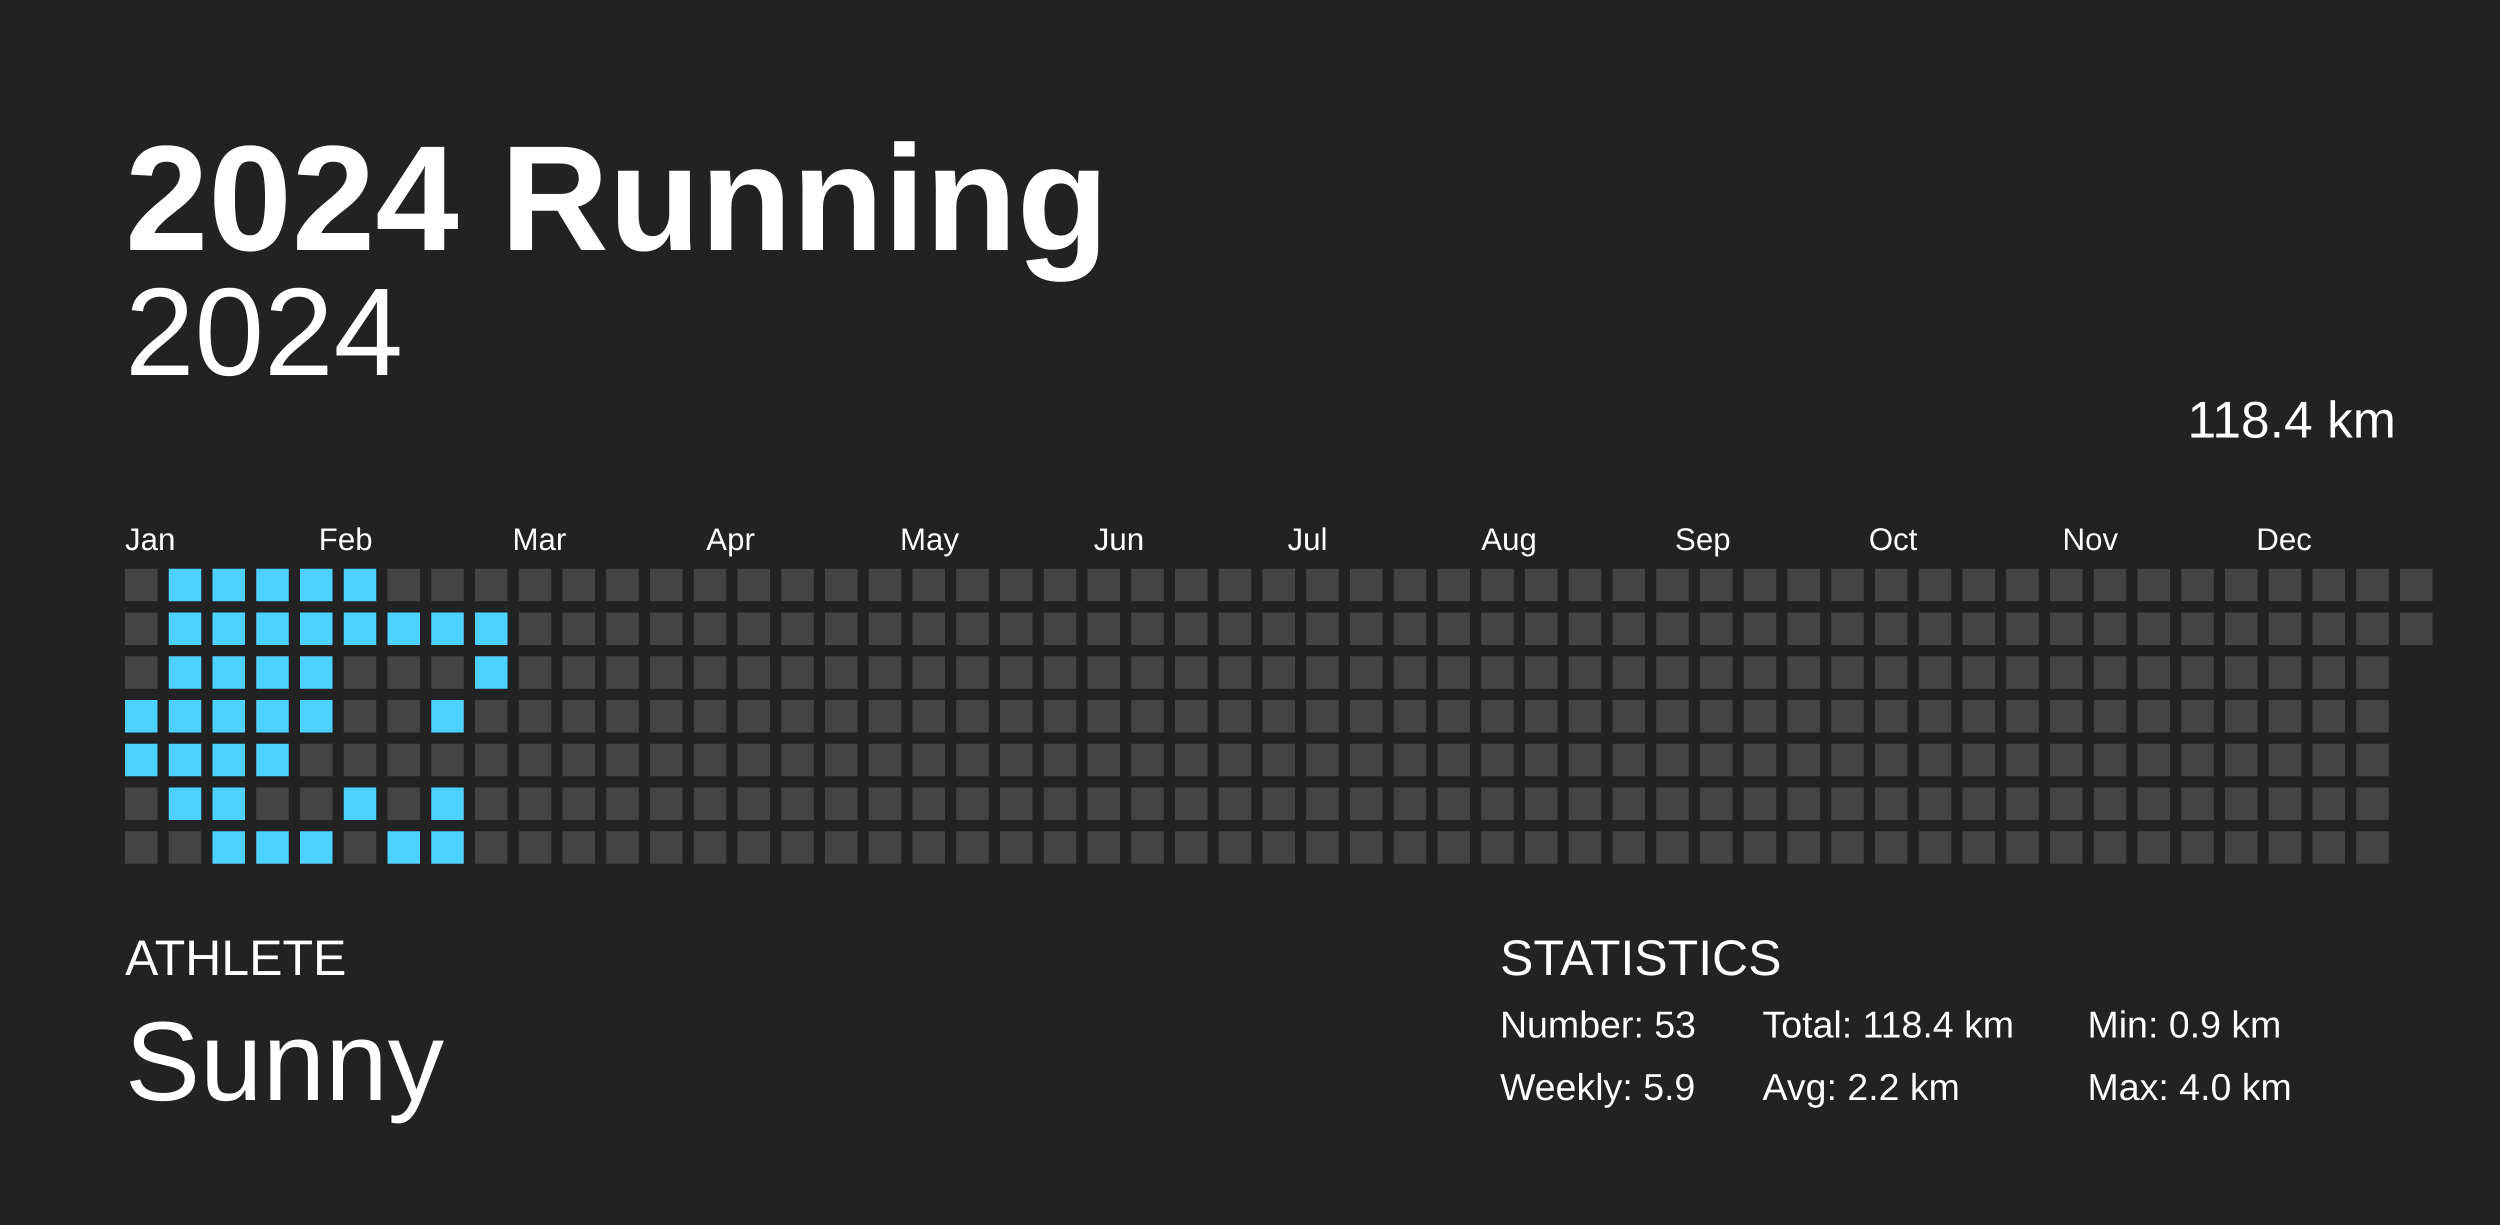
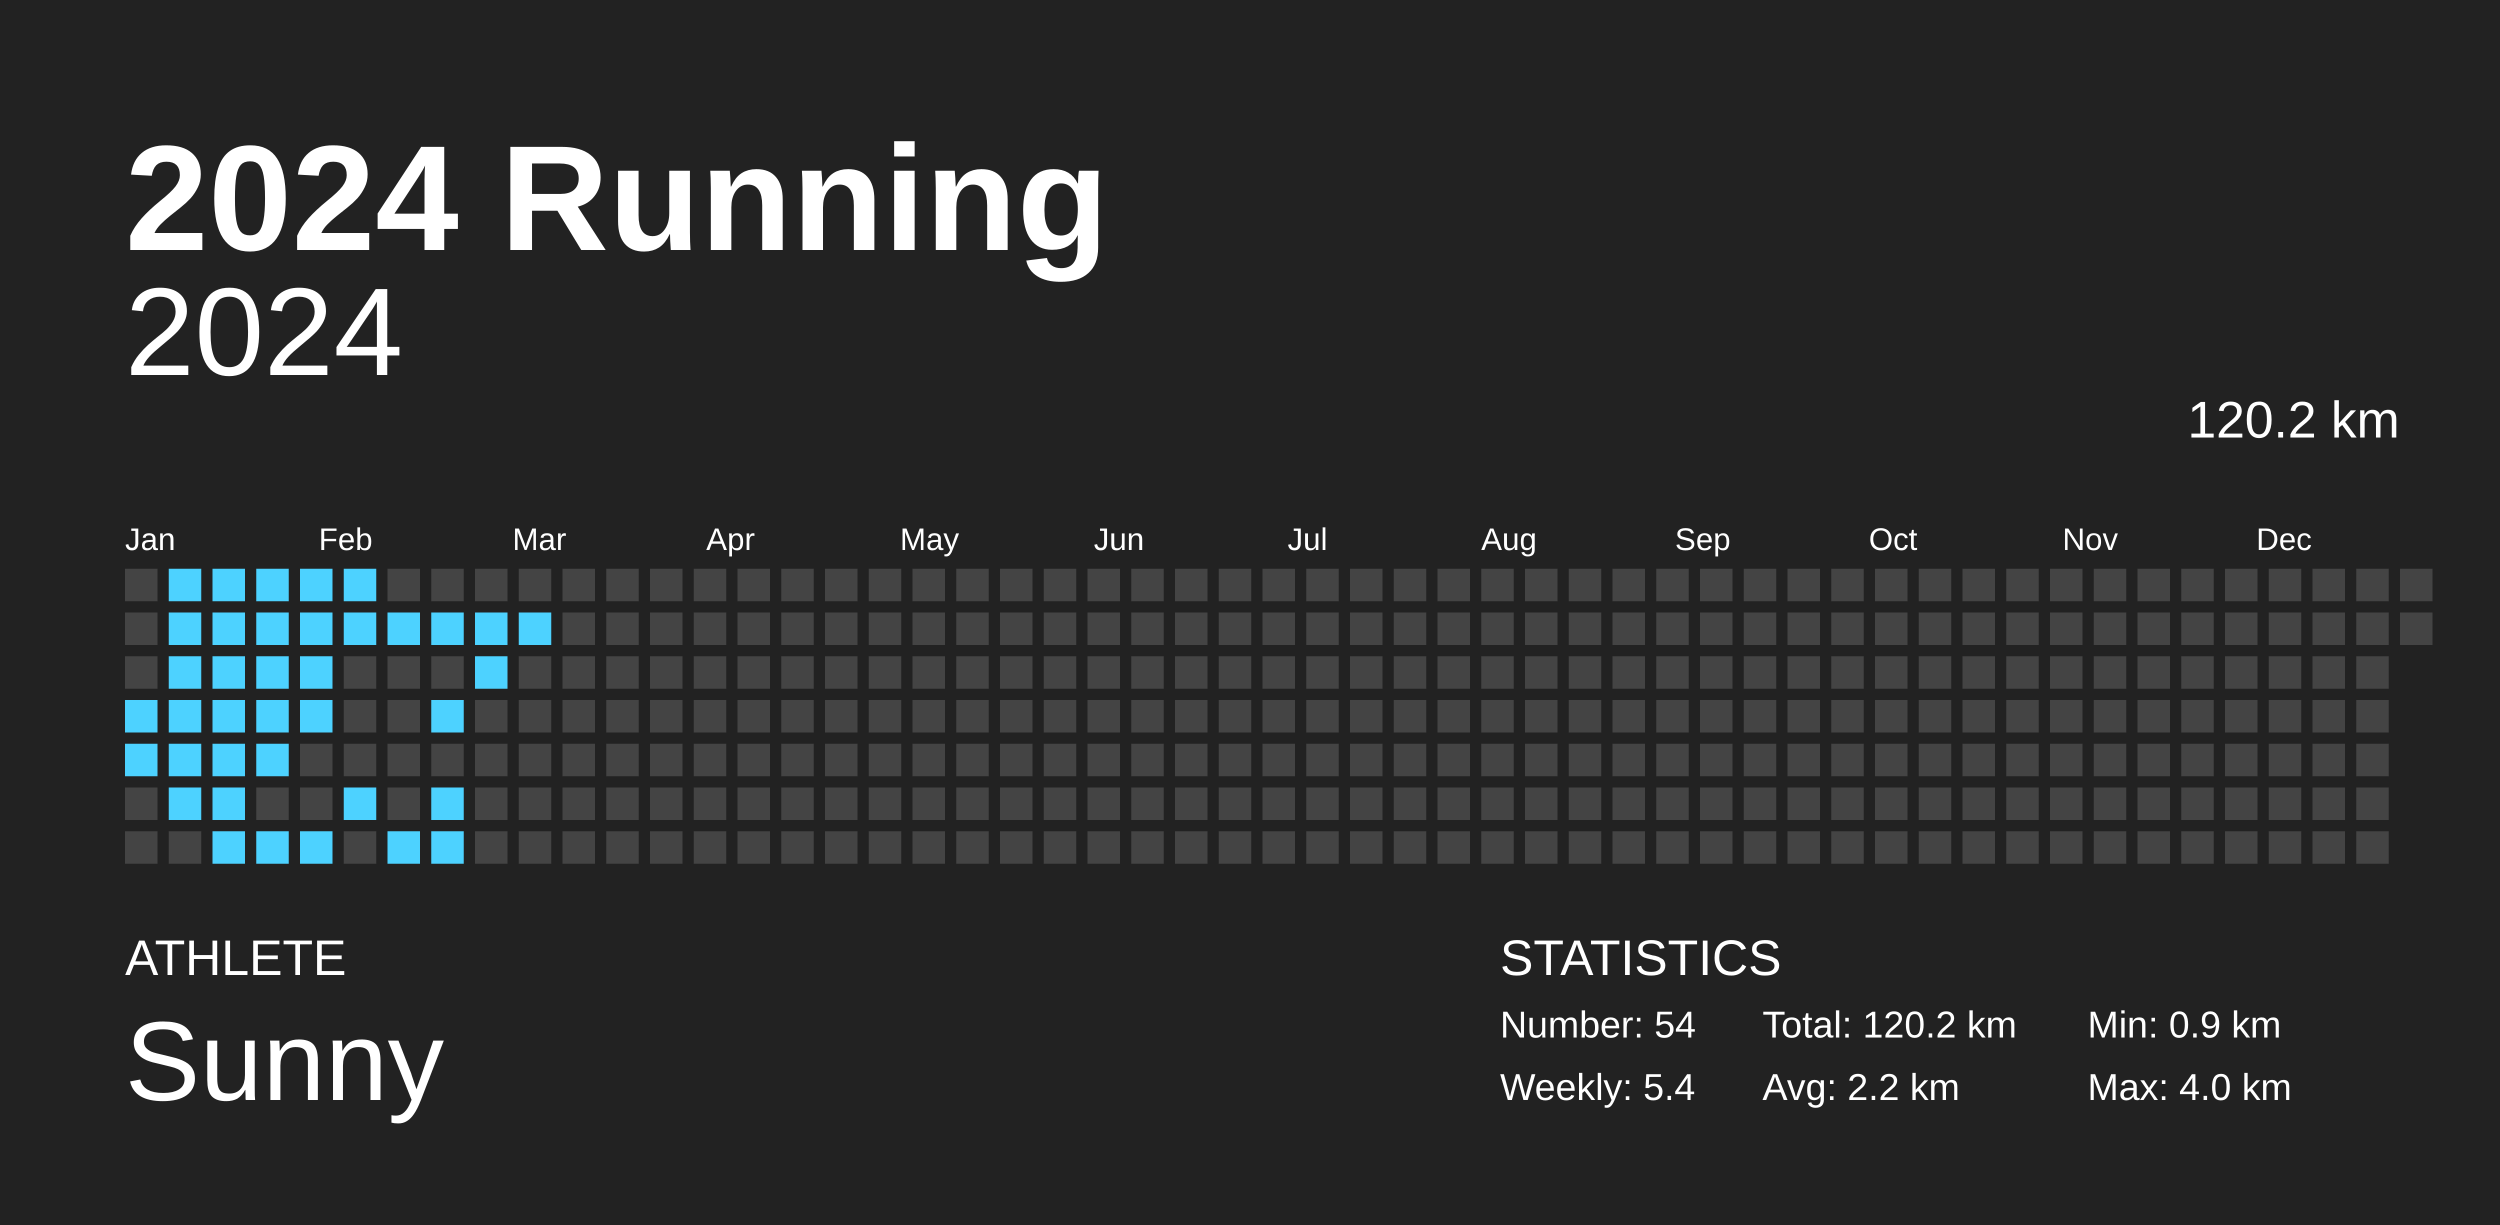
<svg xmlns="http://www.w3.org/2000/svg" baseProfile="full" height="98mm" version="1.1" viewBox="0,0,200,98" width="200mm">
  <defs />
  <rect fill="#222222" height="98" width="200" x="0" y="0" />
  <text fill="#FFFFFF" style="font-size:12px; font-family:Arial; font-weight:bold;" x="10" y="20">2024 Running</text>
  <text fill="#FFFFFF" style="font-size:4px; font-family:Arial" x="10" y="78">ATHLETE</text>
  <text fill="#FFFFFF" style="font-size:9px; font-family:Arial" x="10" y="88">Sunny</text>
  <text fill="#FFFFFF" style="font-size:4px; font-family:Arial" x="120" y="78">STATISTICS</text>
-   <text fill="#FFFFFF" style="font-size:3px; font-family:Arial" x="120" y="83">Number: 53</text>
-   <text fill="#FFFFFF" style="font-size:3px; font-family:Arial" x="120" y="88">Weekly: 5.9</text>
-   <text fill="#FFFFFF" style="font-size:3px; font-family:Arial" x="141" y="83">Total: 118.4 km</text>
+   <text fill="#FFFFFF" style="font-size:3px; font-family:Arial" x="120" y="83">Number: 54</text>
+   <text fill="#FFFFFF" style="font-size:3px; font-family:Arial" x="120" y="88">Weekly: 5.4</text>
+   <text fill="#FFFFFF" style="font-size:3px; font-family:Arial" x="141" y="83">Total: 120.2 km</text>
  <text fill="#FFFFFF" style="font-size:3px; font-family:Arial" x="141" y="88">Avg: 2.2 km</text>
  <text fill="#FFFFFF" style="font-size:3px; font-family:Arial" x="167" y="83">Min: 0.9 km</text>
  <text fill="#FFFFFF" style="font-size:3px; font-family:Arial" x="167" y="88">Max: 4.0 km</text>
  <text alignment-baseline="hanging" fill="#FFFFFF" style="font-size:10.0px; font-family:Arial;" x="10" y="30">2024</text>
-   <text alignment-baseline="hanging" fill="#FFFFFF" style="font-size:4.125px; font-family:Arial;" x="175" y="35">118.4 km</text>
+   <text alignment-baseline="hanging" fill="#FFFFFF" style="font-size:4.125px; font-family:Arial;" x="175" y="35">120.2 km</text>
  <text fill="#FFFFFF" style="font-size:2.5px; font-family:Arial" x="10.0" y="44">Jan</text>
  <text fill="#FFFFFF" style="font-size:2.5px; font-family:Arial" x="25.5" y="44">Feb</text>
  <text fill="#FFFFFF" style="font-size:2.5px; font-family:Arial" x="41.0" y="44">Mar</text>
  <text fill="#FFFFFF" style="font-size:2.5px; font-family:Arial" x="56.5" y="44">Apr</text>
  <text fill="#FFFFFF" style="font-size:2.5px; font-family:Arial" x="72.0" y="44">May</text>
  <text fill="#FFFFFF" style="font-size:2.5px; font-family:Arial" x="87.5" y="44">Jun</text>
  <text fill="#FFFFFF" style="font-size:2.5px; font-family:Arial" x="103.0" y="44">Jul</text>
  <text fill="#FFFFFF" style="font-size:2.5px; font-family:Arial" x="118.5" y="44">Aug</text>
  <text fill="#FFFFFF" style="font-size:2.5px; font-family:Arial" x="134.0" y="44">Sep</text>
  <text fill="#FFFFFF" style="font-size:2.5px; font-family:Arial" x="149.5" y="44">Oct</text>
  <text fill="#FFFFFF" style="font-size:2.5px; font-family:Arial" x="165.0" y="44">Nov</text>
  <text fill="#FFFFFF" style="font-size:2.5px; font-family:Arial" x="180.5" y="44">Dec</text>
  <rect fill="#444444" height="2.6" width="2.6" x="10.0" y="45.5" />
  <rect fill="#444444" height="2.6" width="2.6" x="10.0" y="49.0" />
  <rect fill="#444444" height="2.6" width="2.6" x="10.0" y="52.5" />
  <rect fill="#4dd2ff" height="2.6" width="2.6" x="10.0" y="56.0" />
  <rect fill="#4dd2ff" height="2.6" width="2.6" x="10.0" y="59.5" />
  <rect fill="#444444" height="2.6" width="2.6" x="10.0" y="63.0" />
  <rect fill="#444444" height="2.6" width="2.6" x="10.0" y="66.5" />
  <rect fill="#4dd2ff" height="2.6" width="2.6" x="13.5" y="45.5" />
  <rect fill="#4dd2ff" height="2.6" width="2.6" x="13.5" y="49.0" />
  <rect fill="#4dd2ff" height="2.6" width="2.6" x="13.5" y="52.5" />
  <rect fill="#4dd2ff" height="2.6" width="2.6" x="13.5" y="56.0" />
  <rect fill="#4dd2ff" height="2.6" width="2.6" x="13.5" y="59.5" />
  <rect fill="#4dd2ff" height="2.6" width="2.6" x="13.5" y="63.0" />
  <rect fill="#444444" height="2.6" width="2.6" x="13.5" y="66.5" />
  <rect fill="#4dd2ff" height="2.6" width="2.6" x="17.0" y="45.5" />
  <rect fill="#4dd2ff" height="2.6" width="2.6" x="17.0" y="49.0" />
  <rect fill="#4dd2ff" height="2.6" width="2.6" x="17.0" y="52.5" />
  <rect fill="#4dd2ff" height="2.6" width="2.6" x="17.0" y="56.0" />
  <rect fill="#4dd2ff" height="2.6" width="2.6" x="17.0" y="59.5" />
  <rect fill="#4dd2ff" height="2.6" width="2.6" x="17.0" y="63.0" />
  <rect fill="#4dd2ff" height="2.6" width="2.6" x="17.0" y="66.5" />
  <rect fill="#4dd2ff" height="2.6" width="2.6" x="20.5" y="45.5" />
  <rect fill="#4dd2ff" height="2.6" width="2.6" x="20.5" y="49.0" />
  <rect fill="#4dd2ff" height="2.6" width="2.6" x="20.5" y="52.5" />
  <rect fill="#4dd2ff" height="2.6" width="2.6" x="20.5" y="56.0" />
  <rect fill="#4dd2ff" height="2.6" width="2.6" x="20.5" y="59.5" />
  <rect fill="#444444" height="2.6" width="2.6" x="20.5" y="63.0" />
  <rect fill="#4dd2ff" height="2.6" width="2.6" x="20.5" y="66.5" />
  <rect fill="#4dd2ff" height="2.6" width="2.6" x="24.0" y="45.5" />
  <rect fill="#4dd2ff" height="2.6" width="2.6" x="24.0" y="49.0" />
  <rect fill="#4dd2ff" height="2.6" width="2.6" x="24.0" y="52.5" />
  <rect fill="#4dd2ff" height="2.6" width="2.6" x="24.0" y="56.0" />
  <rect fill="#444444" height="2.6" width="2.6" x="24.0" y="59.5" />
  <rect fill="#444444" height="2.6" width="2.6" x="24.0" y="63.0" />
  <rect fill="#4dd2ff" height="2.6" width="2.6" x="24.0" y="66.5" />
  <rect fill="#4dd2ff" height="2.6" width="2.6" x="27.5" y="45.5" />
  <rect fill="#4dd2ff" height="2.6" width="2.6" x="27.5" y="49.0" />
  <rect fill="#444444" height="2.6" width="2.6" x="27.5" y="52.5" />
  <rect fill="#444444" height="2.6" width="2.6" x="27.5" y="56.0" />
  <rect fill="#444444" height="2.6" width="2.6" x="27.5" y="59.5" />
  <rect fill="#4dd2ff" height="2.6" width="2.6" x="27.5" y="63.0" />
  <rect fill="#444444" height="2.6" width="2.6" x="27.5" y="66.5" />
  <rect fill="#444444" height="2.6" width="2.6" x="31.0" y="45.5" />
  <rect fill="#4dd2ff" height="2.6" width="2.6" x="31.0" y="49.0" />
  <rect fill="#444444" height="2.6" width="2.6" x="31.0" y="52.5" />
  <rect fill="#444444" height="2.6" width="2.6" x="31.0" y="56.0" />
  <rect fill="#444444" height="2.6" width="2.6" x="31.0" y="59.5" />
  <rect fill="#444444" height="2.6" width="2.6" x="31.0" y="63.0" />
  <rect fill="#4dd2ff" height="2.6" width="2.6" x="31.0" y="66.5" />
  <rect fill="#444444" height="2.6" width="2.6" x="34.5" y="45.5" />
  <rect fill="#4dd2ff" height="2.6" width="2.6" x="34.5" y="49.0" />
  <rect fill="#444444" height="2.6" width="2.6" x="34.5" y="52.5" />
  <rect fill="#4dd2ff" height="2.6" width="2.6" x="34.5" y="56.0" />
  <rect fill="#444444" height="2.6" width="2.6" x="34.5" y="59.5" />
  <rect fill="#4dd2ff" height="2.6" width="2.6" x="34.5" y="63.0" />
  <rect fill="#4dd2ff" height="2.6" width="2.6" x="34.5" y="66.5" />
  <rect fill="#444444" height="2.6" width="2.6" x="38.0" y="45.5" />
  <rect fill="#4dd2ff" height="2.6" width="2.6" x="38.0" y="49.0" />
  <rect fill="#4dd2ff" height="2.6" width="2.6" x="38.0" y="52.5" />
  <rect fill="#444444" height="2.6" width="2.6" x="38.0" y="56.0" />
  <rect fill="#444444" height="2.6" width="2.6" x="38.0" y="59.5" />
  <rect fill="#444444" height="2.6" width="2.6" x="38.0" y="63.0" />
  <rect fill="#444444" height="2.6" width="2.6" x="38.0" y="66.5" />
  <rect fill="#444444" height="2.6" width="2.6" x="41.5" y="45.5" />
-   <rect fill="#444444" height="2.6" width="2.6" x="41.5" y="49.0" />
+   <rect fill="#4dd2ff" height="2.6" width="2.6" x="41.5" y="49.0" />
  <rect fill="#444444" height="2.6" width="2.6" x="41.5" y="52.5" />
  <rect fill="#444444" height="2.6" width="2.6" x="41.5" y="56.0" />
  <rect fill="#444444" height="2.6" width="2.6" x="41.5" y="59.5" />
  <rect fill="#444444" height="2.6" width="2.6" x="41.5" y="63.0" />
  <rect fill="#444444" height="2.6" width="2.6" x="41.5" y="66.5" />
  <rect fill="#444444" height="2.6" width="2.6" x="45.0" y="45.5" />
  <rect fill="#444444" height="2.6" width="2.6" x="45.0" y="49.0" />
  <rect fill="#444444" height="2.6" width="2.6" x="45.0" y="52.5" />
  <rect fill="#444444" height="2.6" width="2.6" x="45.0" y="56.0" />
  <rect fill="#444444" height="2.6" width="2.6" x="45.0" y="59.5" />
  <rect fill="#444444" height="2.6" width="2.6" x="45.0" y="63.0" />
  <rect fill="#444444" height="2.6" width="2.6" x="45.0" y="66.5" />
  <rect fill="#444444" height="2.6" width="2.6" x="48.5" y="45.5" />
  <rect fill="#444444" height="2.6" width="2.6" x="48.5" y="49.0" />
  <rect fill="#444444" height="2.6" width="2.6" x="48.5" y="52.5" />
  <rect fill="#444444" height="2.6" width="2.6" x="48.5" y="56.0" />
  <rect fill="#444444" height="2.6" width="2.6" x="48.5" y="59.5" />
  <rect fill="#444444" height="2.6" width="2.6" x="48.5" y="63.0" />
  <rect fill="#444444" height="2.6" width="2.6" x="48.5" y="66.5" />
  <rect fill="#444444" height="2.6" width="2.6" x="52.0" y="45.5" />
  <rect fill="#444444" height="2.6" width="2.6" x="52.0" y="49.0" />
  <rect fill="#444444" height="2.6" width="2.6" x="52.0" y="52.5" />
  <rect fill="#444444" height="2.6" width="2.6" x="52.0" y="56.0" />
  <rect fill="#444444" height="2.6" width="2.6" x="52.0" y="59.5" />
  <rect fill="#444444" height="2.6" width="2.6" x="52.0" y="63.0" />
  <rect fill="#444444" height="2.6" width="2.6" x="52.0" y="66.5" />
  <rect fill="#444444" height="2.6" width="2.6" x="55.5" y="45.5" />
  <rect fill="#444444" height="2.6" width="2.6" x="55.5" y="49.0" />
  <rect fill="#444444" height="2.6" width="2.6" x="55.5" y="52.5" />
  <rect fill="#444444" height="2.6" width="2.6" x="55.5" y="56.0" />
  <rect fill="#444444" height="2.6" width="2.6" x="55.5" y="59.5" />
  <rect fill="#444444" height="2.6" width="2.6" x="55.5" y="63.0" />
  <rect fill="#444444" height="2.6" width="2.6" x="55.5" y="66.5" />
  <rect fill="#444444" height="2.6" width="2.6" x="59.0" y="45.5" />
  <rect fill="#444444" height="2.6" width="2.6" x="59.0" y="49.0" />
  <rect fill="#444444" height="2.6" width="2.6" x="59.0" y="52.5" />
  <rect fill="#444444" height="2.6" width="2.6" x="59.0" y="56.0" />
  <rect fill="#444444" height="2.6" width="2.6" x="59.0" y="59.5" />
  <rect fill="#444444" height="2.6" width="2.6" x="59.0" y="63.0" />
  <rect fill="#444444" height="2.6" width="2.6" x="59.0" y="66.5" />
  <rect fill="#444444" height="2.6" width="2.6" x="62.5" y="45.5" />
  <rect fill="#444444" height="2.6" width="2.6" x="62.5" y="49.0" />
  <rect fill="#444444" height="2.6" width="2.6" x="62.5" y="52.5" />
  <rect fill="#444444" height="2.6" width="2.6" x="62.5" y="56.0" />
  <rect fill="#444444" height="2.6" width="2.6" x="62.5" y="59.5" />
  <rect fill="#444444" height="2.6" width="2.6" x="62.5" y="63.0" />
  <rect fill="#444444" height="2.6" width="2.6" x="62.5" y="66.5" />
  <rect fill="#444444" height="2.6" width="2.6" x="66.0" y="45.5" />
  <rect fill="#444444" height="2.6" width="2.6" x="66.0" y="49.0" />
  <rect fill="#444444" height="2.6" width="2.6" x="66.0" y="52.5" />
  <rect fill="#444444" height="2.6" width="2.6" x="66.0" y="56.0" />
  <rect fill="#444444" height="2.6" width="2.6" x="66.0" y="59.5" />
  <rect fill="#444444" height="2.6" width="2.6" x="66.0" y="63.0" />
  <rect fill="#444444" height="2.6" width="2.6" x="66.0" y="66.5" />
  <rect fill="#444444" height="2.6" width="2.6" x="69.5" y="45.5" />
  <rect fill="#444444" height="2.6" width="2.6" x="69.5" y="49.0" />
  <rect fill="#444444" height="2.6" width="2.6" x="69.5" y="52.5" />
  <rect fill="#444444" height="2.6" width="2.6" x="69.5" y="56.0" />
  <rect fill="#444444" height="2.6" width="2.6" x="69.5" y="59.5" />
  <rect fill="#444444" height="2.6" width="2.6" x="69.5" y="63.0" />
  <rect fill="#444444" height="2.6" width="2.6" x="69.5" y="66.5" />
  <rect fill="#444444" height="2.6" width="2.6" x="73.0" y="45.5" />
  <rect fill="#444444" height="2.6" width="2.6" x="73.0" y="49.0" />
  <rect fill="#444444" height="2.6" width="2.6" x="73.0" y="52.5" />
  <rect fill="#444444" height="2.6" width="2.6" x="73.0" y="56.0" />
  <rect fill="#444444" height="2.6" width="2.6" x="73.0" y="59.5" />
  <rect fill="#444444" height="2.6" width="2.6" x="73.0" y="63.0" />
  <rect fill="#444444" height="2.6" width="2.6" x="73.0" y="66.5" />
  <rect fill="#444444" height="2.6" width="2.6" x="76.5" y="45.5" />
  <rect fill="#444444" height="2.6" width="2.6" x="76.5" y="49.0" />
  <rect fill="#444444" height="2.6" width="2.6" x="76.5" y="52.5" />
  <rect fill="#444444" height="2.6" width="2.6" x="76.5" y="56.0" />
  <rect fill="#444444" height="2.6" width="2.6" x="76.5" y="59.5" />
  <rect fill="#444444" height="2.6" width="2.6" x="76.5" y="63.0" />
  <rect fill="#444444" height="2.6" width="2.6" x="76.5" y="66.5" />
  <rect fill="#444444" height="2.6" width="2.6" x="80.0" y="45.5" />
  <rect fill="#444444" height="2.6" width="2.6" x="80.0" y="49.0" />
  <rect fill="#444444" height="2.6" width="2.6" x="80.0" y="52.5" />
  <rect fill="#444444" height="2.6" width="2.6" x="80.0" y="56.0" />
  <rect fill="#444444" height="2.6" width="2.6" x="80.0" y="59.5" />
  <rect fill="#444444" height="2.6" width="2.6" x="80.0" y="63.0" />
  <rect fill="#444444" height="2.6" width="2.6" x="80.0" y="66.5" />
  <rect fill="#444444" height="2.6" width="2.6" x="83.5" y="45.5" />
  <rect fill="#444444" height="2.6" width="2.6" x="83.5" y="49.0" />
  <rect fill="#444444" height="2.6" width="2.6" x="83.5" y="52.5" />
  <rect fill="#444444" height="2.6" width="2.6" x="83.5" y="56.0" />
  <rect fill="#444444" height="2.6" width="2.6" x="83.5" y="59.5" />
  <rect fill="#444444" height="2.6" width="2.6" x="83.5" y="63.0" />
  <rect fill="#444444" height="2.6" width="2.6" x="83.5" y="66.5" />
  <rect fill="#444444" height="2.6" width="2.6" x="87.0" y="45.5" />
  <rect fill="#444444" height="2.6" width="2.6" x="87.0" y="49.0" />
  <rect fill="#444444" height="2.6" width="2.6" x="87.0" y="52.5" />
  <rect fill="#444444" height="2.6" width="2.6" x="87.0" y="56.0" />
  <rect fill="#444444" height="2.6" width="2.6" x="87.0" y="59.5" />
  <rect fill="#444444" height="2.6" width="2.6" x="87.0" y="63.0" />
  <rect fill="#444444" height="2.6" width="2.6" x="87.0" y="66.5" />
  <rect fill="#444444" height="2.6" width="2.6" x="90.5" y="45.5" />
  <rect fill="#444444" height="2.6" width="2.6" x="90.5" y="49.0" />
  <rect fill="#444444" height="2.6" width="2.6" x="90.5" y="52.5" />
  <rect fill="#444444" height="2.6" width="2.6" x="90.5" y="56.0" />
  <rect fill="#444444" height="2.6" width="2.6" x="90.5" y="59.5" />
  <rect fill="#444444" height="2.6" width="2.6" x="90.5" y="63.0" />
  <rect fill="#444444" height="2.6" width="2.6" x="90.5" y="66.5" />
  <rect fill="#444444" height="2.6" width="2.6" x="94.0" y="45.5" />
  <rect fill="#444444" height="2.6" width="2.6" x="94.0" y="49.0" />
  <rect fill="#444444" height="2.6" width="2.6" x="94.0" y="52.5" />
  <rect fill="#444444" height="2.6" width="2.6" x="94.0" y="56.0" />
  <rect fill="#444444" height="2.6" width="2.6" x="94.0" y="59.5" />
  <rect fill="#444444" height="2.6" width="2.6" x="94.0" y="63.0" />
  <rect fill="#444444" height="2.6" width="2.6" x="94.0" y="66.5" />
  <rect fill="#444444" height="2.6" width="2.6" x="97.5" y="45.5" />
  <rect fill="#444444" height="2.6" width="2.6" x="97.5" y="49.0" />
  <rect fill="#444444" height="2.6" width="2.6" x="97.5" y="52.5" />
  <rect fill="#444444" height="2.6" width="2.6" x="97.5" y="56.0" />
  <rect fill="#444444" height="2.6" width="2.6" x="97.5" y="59.5" />
  <rect fill="#444444" height="2.6" width="2.6" x="97.5" y="63.0" />
  <rect fill="#444444" height="2.6" width="2.6" x="97.5" y="66.5" />
  <rect fill="#444444" height="2.6" width="2.6" x="101.0" y="45.5" />
  <rect fill="#444444" height="2.6" width="2.6" x="101.0" y="49.0" />
  <rect fill="#444444" height="2.6" width="2.6" x="101.0" y="52.5" />
  <rect fill="#444444" height="2.6" width="2.6" x="101.0" y="56.0" />
  <rect fill="#444444" height="2.6" width="2.6" x="101.0" y="59.5" />
  <rect fill="#444444" height="2.6" width="2.6" x="101.0" y="63.0" />
  <rect fill="#444444" height="2.6" width="2.6" x="101.0" y="66.5" />
  <rect fill="#444444" height="2.6" width="2.6" x="104.5" y="45.5" />
  <rect fill="#444444" height="2.6" width="2.6" x="104.5" y="49.0" />
  <rect fill="#444444" height="2.6" width="2.6" x="104.5" y="52.5" />
  <rect fill="#444444" height="2.6" width="2.6" x="104.5" y="56.0" />
  <rect fill="#444444" height="2.6" width="2.6" x="104.5" y="59.5" />
  <rect fill="#444444" height="2.6" width="2.6" x="104.5" y="63.0" />
  <rect fill="#444444" height="2.6" width="2.6" x="104.5" y="66.5" />
  <rect fill="#444444" height="2.6" width="2.6" x="108.0" y="45.5" />
  <rect fill="#444444" height="2.6" width="2.6" x="108.0" y="49.0" />
  <rect fill="#444444" height="2.6" width="2.6" x="108.0" y="52.5" />
  <rect fill="#444444" height="2.6" width="2.6" x="108.0" y="56.0" />
  <rect fill="#444444" height="2.6" width="2.6" x="108.0" y="59.5" />
  <rect fill="#444444" height="2.6" width="2.6" x="108.0" y="63.0" />
  <rect fill="#444444" height="2.6" width="2.6" x="108.0" y="66.5" />
  <rect fill="#444444" height="2.6" width="2.6" x="111.5" y="45.5" />
  <rect fill="#444444" height="2.6" width="2.6" x="111.5" y="49.0" />
  <rect fill="#444444" height="2.6" width="2.6" x="111.5" y="52.5" />
  <rect fill="#444444" height="2.6" width="2.6" x="111.5" y="56.0" />
  <rect fill="#444444" height="2.6" width="2.6" x="111.5" y="59.5" />
  <rect fill="#444444" height="2.6" width="2.6" x="111.5" y="63.0" />
  <rect fill="#444444" height="2.6" width="2.6" x="111.5" y="66.5" />
  <rect fill="#444444" height="2.6" width="2.6" x="115.0" y="45.5" />
  <rect fill="#444444" height="2.6" width="2.6" x="115.0" y="49.0" />
  <rect fill="#444444" height="2.6" width="2.6" x="115.0" y="52.5" />
  <rect fill="#444444" height="2.6" width="2.6" x="115.0" y="56.0" />
  <rect fill="#444444" height="2.6" width="2.6" x="115.0" y="59.5" />
  <rect fill="#444444" height="2.6" width="2.6" x="115.0" y="63.0" />
  <rect fill="#444444" height="2.6" width="2.6" x="115.0" y="66.5" />
  <rect fill="#444444" height="2.6" width="2.6" x="118.5" y="45.5" />
  <rect fill="#444444" height="2.6" width="2.6" x="118.5" y="49.0" />
  <rect fill="#444444" height="2.6" width="2.6" x="118.5" y="52.5" />
  <rect fill="#444444" height="2.6" width="2.6" x="118.5" y="56.0" />
  <rect fill="#444444" height="2.6" width="2.6" x="118.5" y="59.5" />
  <rect fill="#444444" height="2.6" width="2.6" x="118.5" y="63.0" />
  <rect fill="#444444" height="2.6" width="2.6" x="118.5" y="66.5" />
  <rect fill="#444444" height="2.6" width="2.6" x="122.0" y="45.5" />
  <rect fill="#444444" height="2.6" width="2.6" x="122.0" y="49.0" />
  <rect fill="#444444" height="2.6" width="2.6" x="122.0" y="52.5" />
  <rect fill="#444444" height="2.6" width="2.6" x="122.0" y="56.0" />
  <rect fill="#444444" height="2.6" width="2.6" x="122.0" y="59.5" />
  <rect fill="#444444" height="2.6" width="2.6" x="122.0" y="63.0" />
  <rect fill="#444444" height="2.6" width="2.6" x="122.0" y="66.5" />
  <rect fill="#444444" height="2.6" width="2.6" x="125.5" y="45.5" />
  <rect fill="#444444" height="2.6" width="2.6" x="125.5" y="49.0" />
  <rect fill="#444444" height="2.6" width="2.6" x="125.5" y="52.5" />
  <rect fill="#444444" height="2.6" width="2.6" x="125.5" y="56.0" />
  <rect fill="#444444" height="2.6" width="2.6" x="125.5" y="59.5" />
  <rect fill="#444444" height="2.6" width="2.6" x="125.5" y="63.0" />
  <rect fill="#444444" height="2.6" width="2.6" x="125.5" y="66.5" />
  <rect fill="#444444" height="2.6" width="2.6" x="129.0" y="45.5" />
  <rect fill="#444444" height="2.6" width="2.6" x="129.0" y="49.0" />
  <rect fill="#444444" height="2.6" width="2.6" x="129.0" y="52.5" />
  <rect fill="#444444" height="2.6" width="2.6" x="129.0" y="56.0" />
  <rect fill="#444444" height="2.6" width="2.6" x="129.0" y="59.5" />
  <rect fill="#444444" height="2.6" width="2.6" x="129.0" y="63.0" />
  <rect fill="#444444" height="2.6" width="2.6" x="129.0" y="66.5" />
  <rect fill="#444444" height="2.6" width="2.6" x="132.5" y="45.5" />
  <rect fill="#444444" height="2.6" width="2.6" x="132.5" y="49.0" />
  <rect fill="#444444" height="2.6" width="2.6" x="132.5" y="52.5" />
  <rect fill="#444444" height="2.6" width="2.6" x="132.5" y="56.0" />
  <rect fill="#444444" height="2.6" width="2.6" x="132.5" y="59.5" />
  <rect fill="#444444" height="2.6" width="2.6" x="132.5" y="63.0" />
  <rect fill="#444444" height="2.6" width="2.6" x="132.5" y="66.5" />
  <rect fill="#444444" height="2.6" width="2.6" x="136.0" y="45.5" />
  <rect fill="#444444" height="2.6" width="2.6" x="136.0" y="49.0" />
  <rect fill="#444444" height="2.6" width="2.6" x="136.0" y="52.5" />
  <rect fill="#444444" height="2.6" width="2.6" x="136.0" y="56.0" />
  <rect fill="#444444" height="2.6" width="2.6" x="136.0" y="59.5" />
  <rect fill="#444444" height="2.6" width="2.6" x="136.0" y="63.0" />
  <rect fill="#444444" height="2.6" width="2.6" x="136.0" y="66.5" />
  <rect fill="#444444" height="2.6" width="2.6" x="139.5" y="45.5" />
  <rect fill="#444444" height="2.6" width="2.6" x="139.5" y="49.0" />
  <rect fill="#444444" height="2.6" width="2.6" x="139.5" y="52.5" />
  <rect fill="#444444" height="2.6" width="2.6" x="139.5" y="56.0" />
  <rect fill="#444444" height="2.6" width="2.6" x="139.5" y="59.5" />
  <rect fill="#444444" height="2.6" width="2.6" x="139.5" y="63.0" />
  <rect fill="#444444" height="2.6" width="2.6" x="139.5" y="66.5" />
  <rect fill="#444444" height="2.6" width="2.6" x="143.0" y="45.5" />
  <rect fill="#444444" height="2.6" width="2.6" x="143.0" y="49.0" />
  <rect fill="#444444" height="2.6" width="2.6" x="143.0" y="52.5" />
  <rect fill="#444444" height="2.6" width="2.6" x="143.0" y="56.0" />
  <rect fill="#444444" height="2.6" width="2.6" x="143.0" y="59.5" />
  <rect fill="#444444" height="2.6" width="2.6" x="143.0" y="63.0" />
  <rect fill="#444444" height="2.6" width="2.6" x="143.0" y="66.5" />
  <rect fill="#444444" height="2.6" width="2.6" x="146.5" y="45.5" />
  <rect fill="#444444" height="2.6" width="2.6" x="146.5" y="49.0" />
  <rect fill="#444444" height="2.6" width="2.6" x="146.5" y="52.5" />
  <rect fill="#444444" height="2.6" width="2.6" x="146.5" y="56.0" />
  <rect fill="#444444" height="2.6" width="2.6" x="146.5" y="59.5" />
  <rect fill="#444444" height="2.6" width="2.6" x="146.5" y="63.0" />
  <rect fill="#444444" height="2.6" width="2.6" x="146.5" y="66.5" />
  <rect fill="#444444" height="2.6" width="2.6" x="150.0" y="45.5" />
  <rect fill="#444444" height="2.6" width="2.6" x="150.0" y="49.0" />
  <rect fill="#444444" height="2.6" width="2.6" x="150.0" y="52.5" />
  <rect fill="#444444" height="2.6" width="2.6" x="150.0" y="56.0" />
  <rect fill="#444444" height="2.6" width="2.6" x="150.0" y="59.5" />
  <rect fill="#444444" height="2.6" width="2.6" x="150.0" y="63.0" />
  <rect fill="#444444" height="2.6" width="2.6" x="150.0" y="66.5" />
  <rect fill="#444444" height="2.6" width="2.6" x="153.5" y="45.5" />
  <rect fill="#444444" height="2.6" width="2.6" x="153.5" y="49.0" />
  <rect fill="#444444" height="2.6" width="2.6" x="153.5" y="52.5" />
  <rect fill="#444444" height="2.6" width="2.6" x="153.5" y="56.0" />
  <rect fill="#444444" height="2.6" width="2.6" x="153.5" y="59.5" />
  <rect fill="#444444" height="2.6" width="2.6" x="153.5" y="63.0" />
  <rect fill="#444444" height="2.6" width="2.6" x="153.5" y="66.5" />
  <rect fill="#444444" height="2.6" width="2.6" x="157.0" y="45.5" />
  <rect fill="#444444" height="2.6" width="2.6" x="157.0" y="49.0" />
  <rect fill="#444444" height="2.6" width="2.6" x="157.0" y="52.5" />
  <rect fill="#444444" height="2.6" width="2.6" x="157.0" y="56.0" />
  <rect fill="#444444" height="2.6" width="2.6" x="157.0" y="59.5" />
  <rect fill="#444444" height="2.6" width="2.6" x="157.0" y="63.0" />
  <rect fill="#444444" height="2.6" width="2.6" x="157.0" y="66.5" />
  <rect fill="#444444" height="2.6" width="2.6" x="160.5" y="45.5" />
  <rect fill="#444444" height="2.6" width="2.6" x="160.5" y="49.0" />
  <rect fill="#444444" height="2.6" width="2.6" x="160.5" y="52.5" />
  <rect fill="#444444" height="2.6" width="2.6" x="160.5" y="56.0" />
  <rect fill="#444444" height="2.6" width="2.6" x="160.5" y="59.5" />
  <rect fill="#444444" height="2.6" width="2.6" x="160.5" y="63.0" />
  <rect fill="#444444" height="2.6" width="2.6" x="160.5" y="66.5" />
  <rect fill="#444444" height="2.6" width="2.6" x="164.0" y="45.5" />
  <rect fill="#444444" height="2.6" width="2.6" x="164.0" y="49.0" />
  <rect fill="#444444" height="2.6" width="2.6" x="164.0" y="52.5" />
  <rect fill="#444444" height="2.6" width="2.6" x="164.0" y="56.0" />
  <rect fill="#444444" height="2.6" width="2.6" x="164.0" y="59.5" />
  <rect fill="#444444" height="2.6" width="2.6" x="164.0" y="63.0" />
  <rect fill="#444444" height="2.6" width="2.6" x="164.0" y="66.5" />
  <rect fill="#444444" height="2.6" width="2.6" x="167.5" y="45.5" />
  <rect fill="#444444" height="2.6" width="2.6" x="167.5" y="49.0" />
  <rect fill="#444444" height="2.6" width="2.6" x="167.5" y="52.5" />
  <rect fill="#444444" height="2.6" width="2.6" x="167.5" y="56.0" />
  <rect fill="#444444" height="2.6" width="2.6" x="167.5" y="59.5" />
  <rect fill="#444444" height="2.6" width="2.6" x="167.5" y="63.0" />
  <rect fill="#444444" height="2.6" width="2.6" x="167.5" y="66.5" />
  <rect fill="#444444" height="2.6" width="2.6" x="171.0" y="45.5" />
  <rect fill="#444444" height="2.6" width="2.6" x="171.0" y="49.0" />
  <rect fill="#444444" height="2.6" width="2.6" x="171.0" y="52.5" />
  <rect fill="#444444" height="2.6" width="2.6" x="171.0" y="56.0" />
  <rect fill="#444444" height="2.6" width="2.6" x="171.0" y="59.5" />
  <rect fill="#444444" height="2.6" width="2.6" x="171.0" y="63.0" />
  <rect fill="#444444" height="2.6" width="2.6" x="171.0" y="66.5" />
  <rect fill="#444444" height="2.6" width="2.6" x="174.5" y="45.5" />
  <rect fill="#444444" height="2.6" width="2.6" x="174.5" y="49.0" />
  <rect fill="#444444" height="2.6" width="2.6" x="174.5" y="52.5" />
  <rect fill="#444444" height="2.6" width="2.6" x="174.5" y="56.0" />
  <rect fill="#444444" height="2.6" width="2.6" x="174.5" y="59.5" />
  <rect fill="#444444" height="2.6" width="2.6" x="174.5" y="63.0" />
  <rect fill="#444444" height="2.6" width="2.6" x="174.5" y="66.5" />
  <rect fill="#444444" height="2.6" width="2.6" x="178.0" y="45.5" />
  <rect fill="#444444" height="2.6" width="2.6" x="178.0" y="49.0" />
  <rect fill="#444444" height="2.6" width="2.6" x="178.0" y="52.5" />
  <rect fill="#444444" height="2.6" width="2.6" x="178.0" y="56.0" />
  <rect fill="#444444" height="2.6" width="2.6" x="178.0" y="59.5" />
  <rect fill="#444444" height="2.6" width="2.6" x="178.0" y="63.0" />
  <rect fill="#444444" height="2.6" width="2.6" x="178.0" y="66.5" />
  <rect fill="#444444" height="2.6" width="2.6" x="181.5" y="45.5" />
  <rect fill="#444444" height="2.6" width="2.6" x="181.5" y="49.0" />
  <rect fill="#444444" height="2.6" width="2.6" x="181.5" y="52.5" />
  <rect fill="#444444" height="2.6" width="2.6" x="181.5" y="56.0" />
  <rect fill="#444444" height="2.6" width="2.6" x="181.5" y="59.5" />
  <rect fill="#444444" height="2.6" width="2.6" x="181.5" y="63.0" />
  <rect fill="#444444" height="2.6" width="2.6" x="181.5" y="66.5" />
  <rect fill="#444444" height="2.6" width="2.6" x="185.0" y="45.5" />
  <rect fill="#444444" height="2.6" width="2.6" x="185.0" y="49.0" />
  <rect fill="#444444" height="2.6" width="2.6" x="185.0" y="52.5" />
  <rect fill="#444444" height="2.6" width="2.6" x="185.0" y="56.0" />
  <rect fill="#444444" height="2.6" width="2.6" x="185.0" y="59.5" />
  <rect fill="#444444" height="2.6" width="2.6" x="185.0" y="63.0" />
  <rect fill="#444444" height="2.6" width="2.6" x="185.0" y="66.5" />
  <rect fill="#444444" height="2.6" width="2.6" x="188.5" y="45.5" />
  <rect fill="#444444" height="2.6" width="2.6" x="188.5" y="49.0" />
  <rect fill="#444444" height="2.6" width="2.6" x="188.5" y="52.5" />
  <rect fill="#444444" height="2.6" width="2.6" x="188.5" y="56.0" />
  <rect fill="#444444" height="2.6" width="2.6" x="188.5" y="59.5" />
  <rect fill="#444444" height="2.6" width="2.6" x="188.5" y="63.0" />
  <rect fill="#444444" height="2.6" width="2.6" x="188.5" y="66.5" />
  <rect fill="#444444" height="2.6" width="2.6" x="192.0" y="45.5" />
  <rect fill="#444444" height="2.6" width="2.6" x="192.0" y="49.0" />
</svg>
